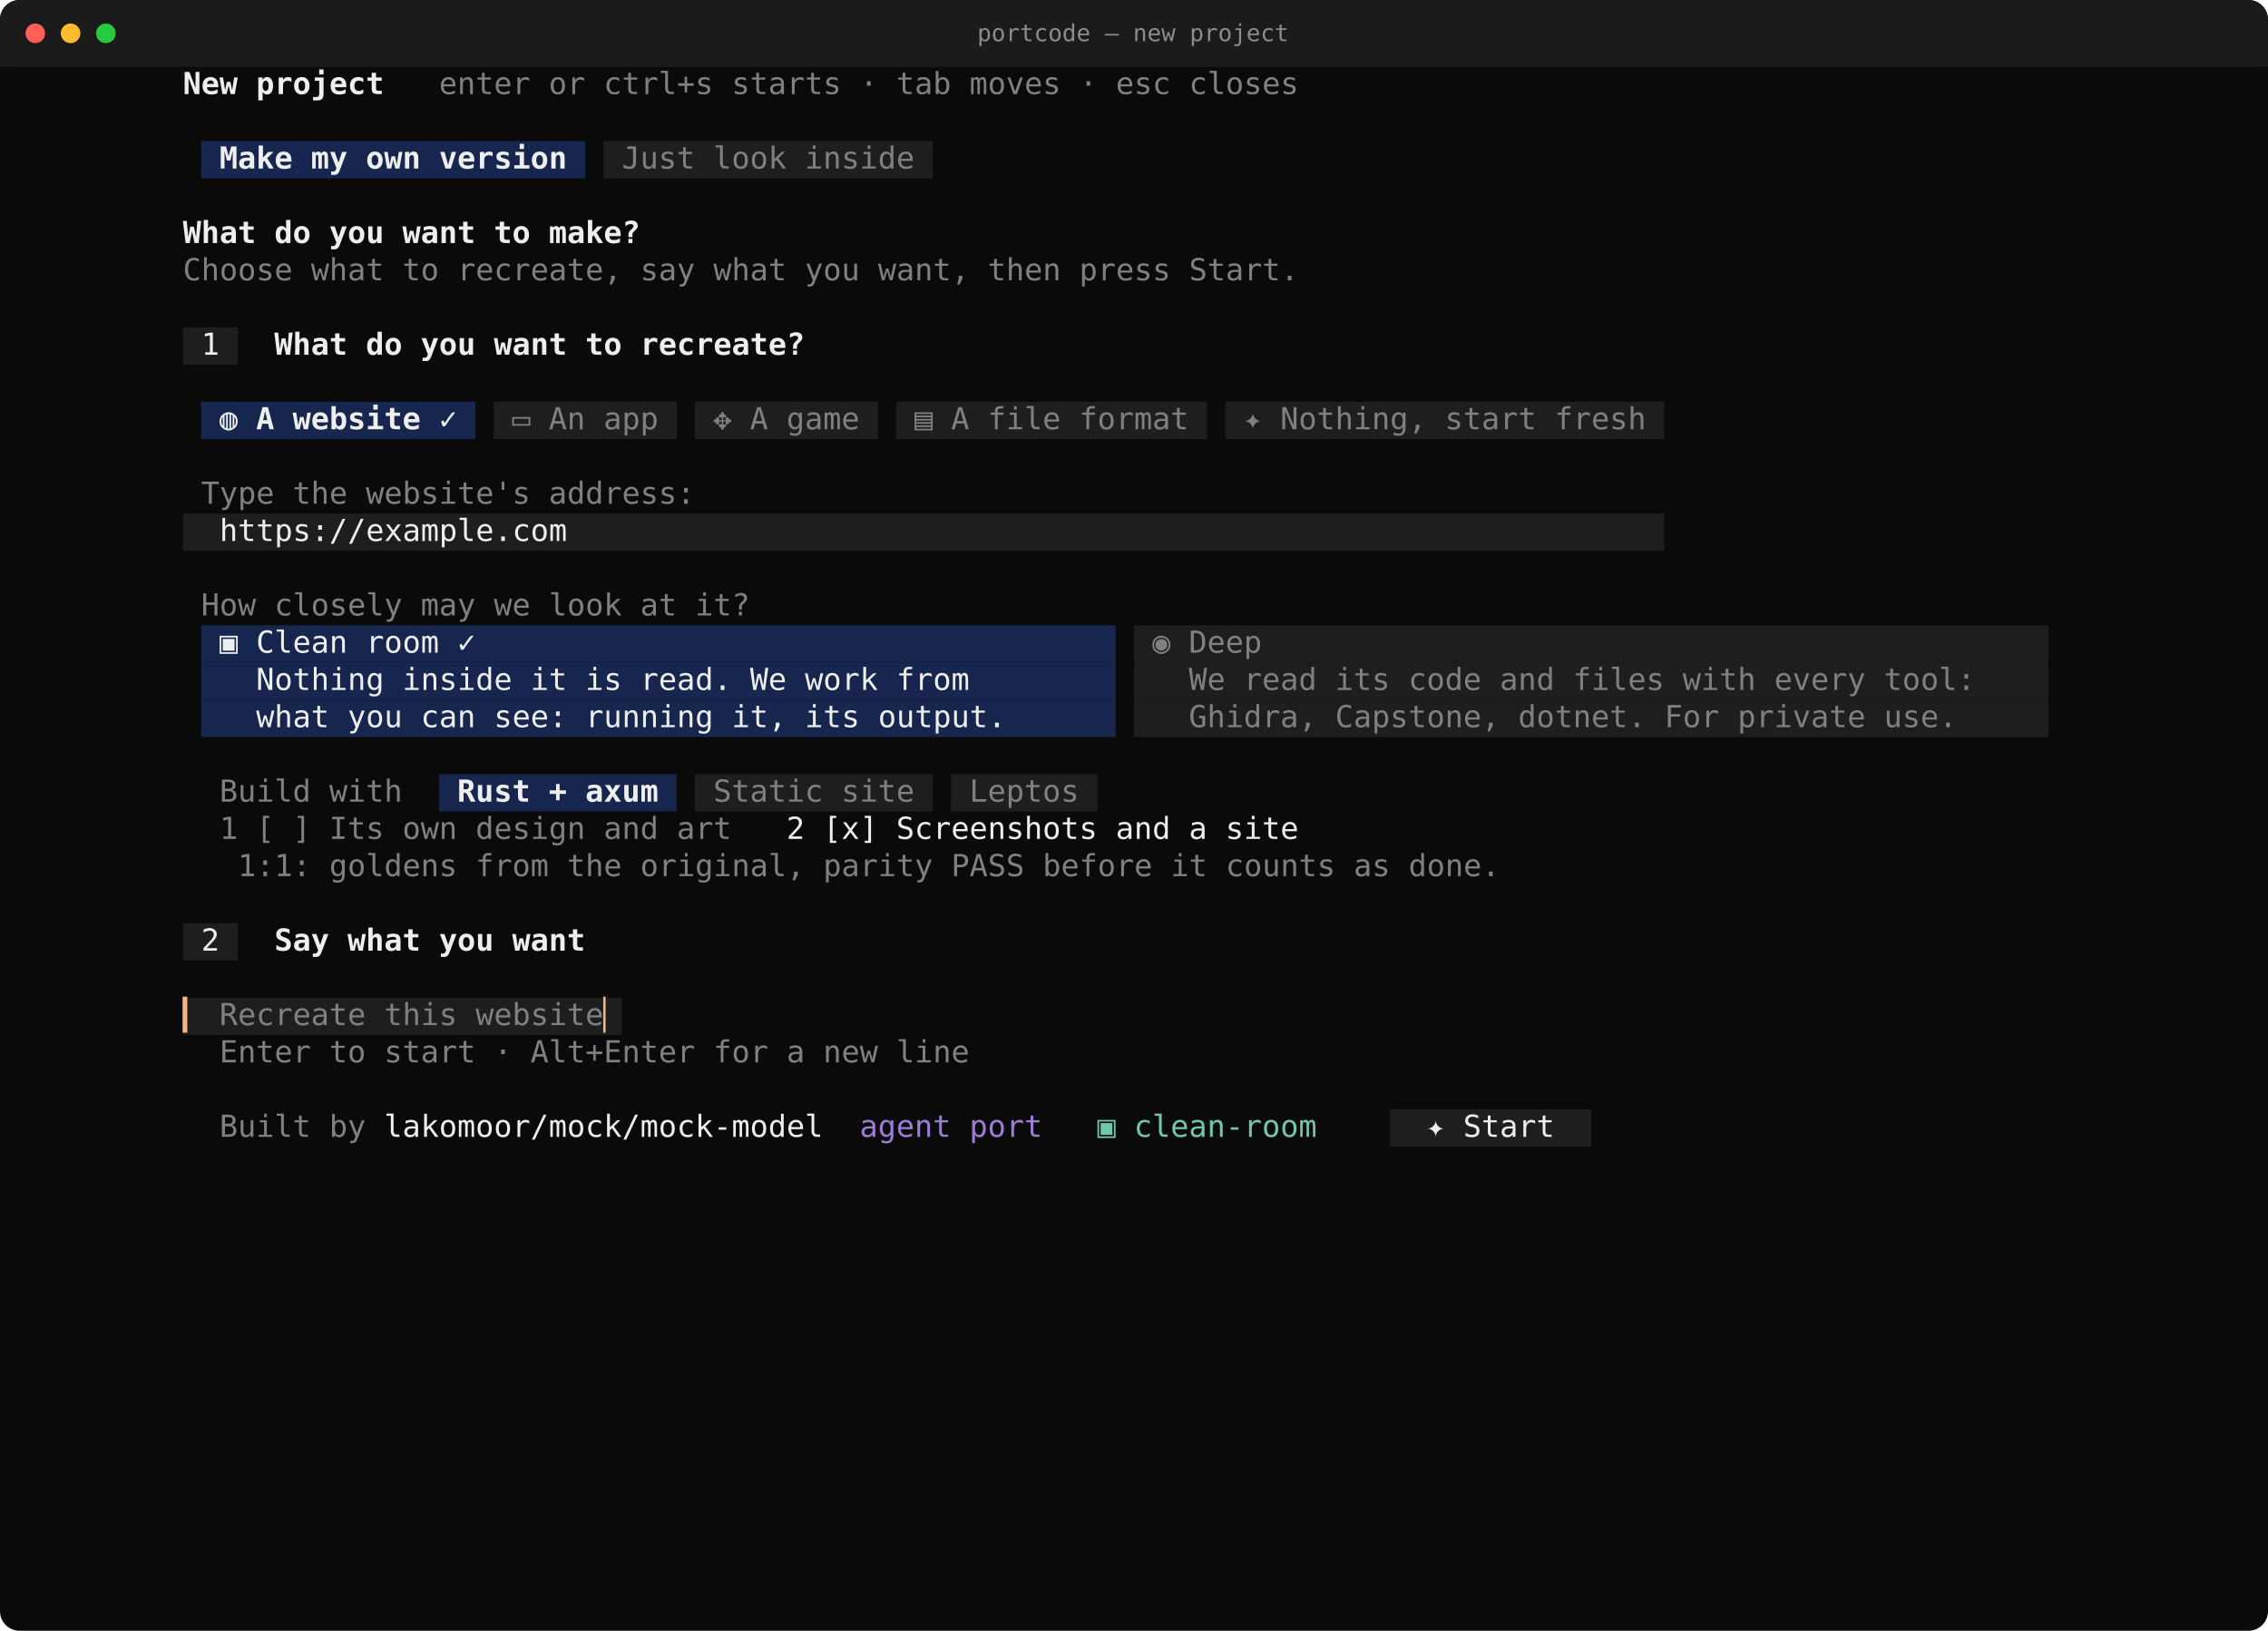
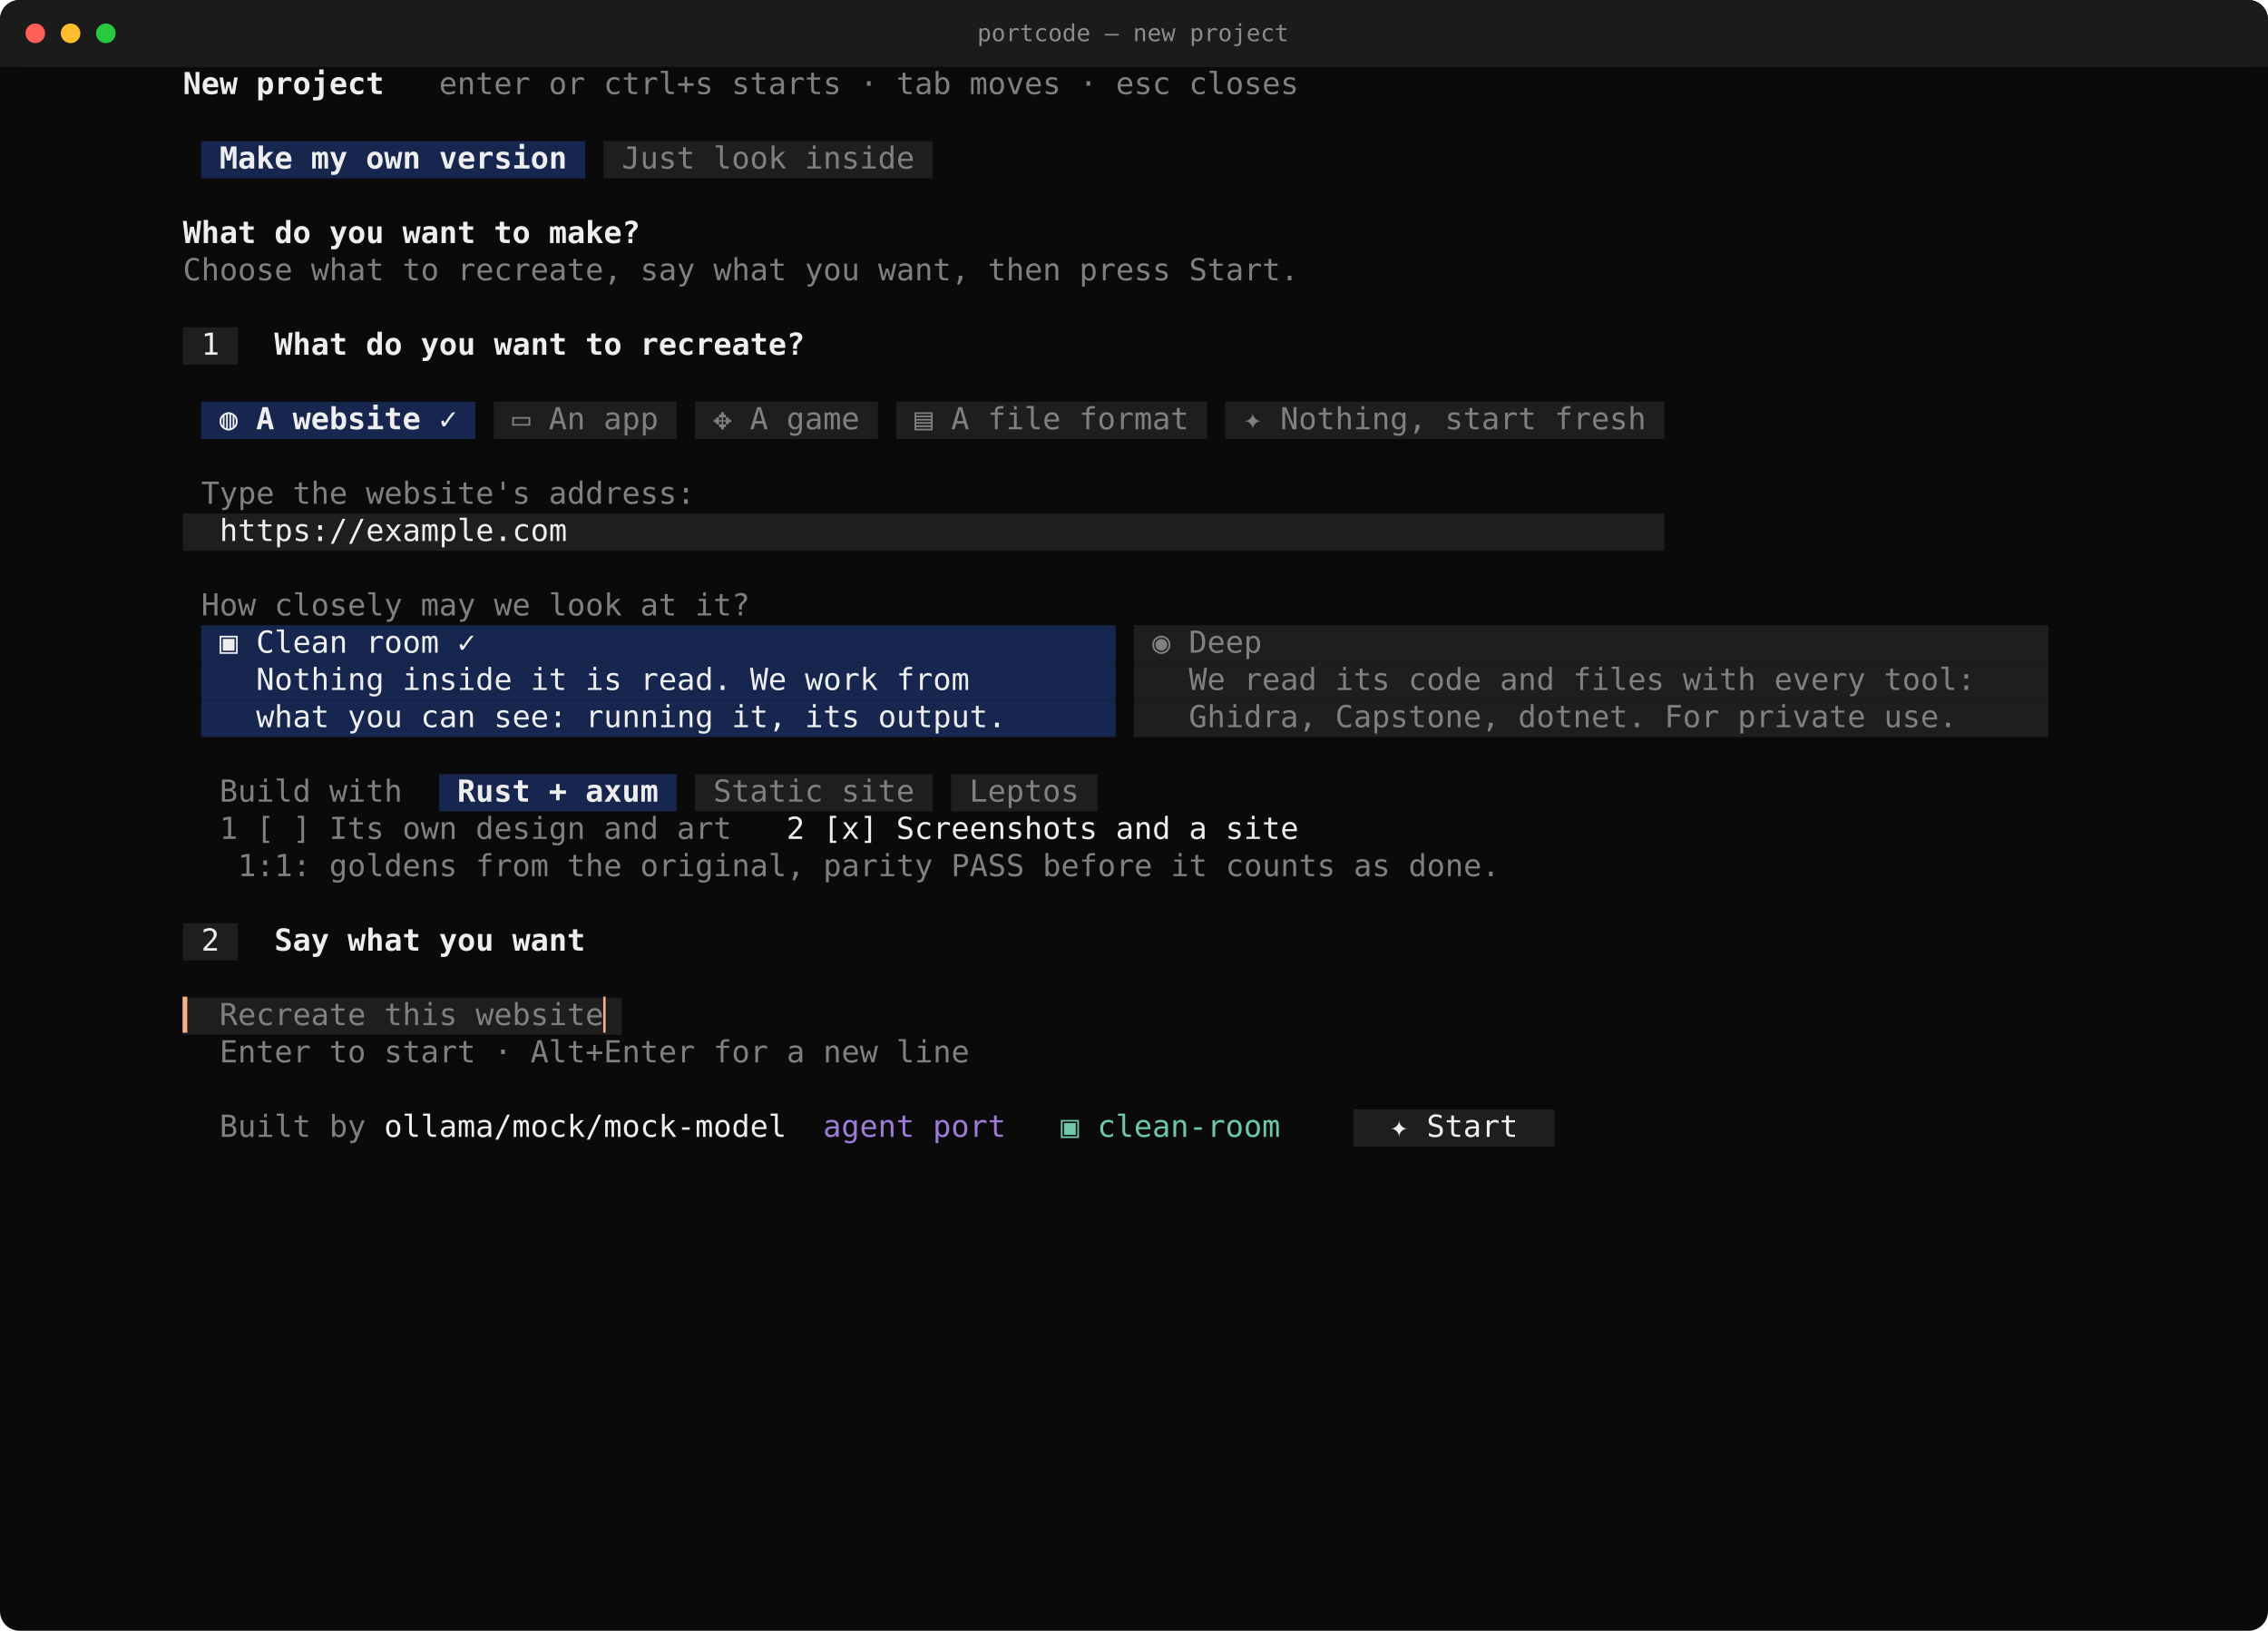
<svg xmlns="http://www.w3.org/2000/svg" width="1157" height="832" viewBox="0 0 1157 832" role="img" aria-label="portcode — new project">
  <rect width="1157" height="832" rx="10" fill="#0a0a0a" />
  <rect width="1157" height="34" rx="10" fill="#1b1b1b" />
  <rect y="24" width="1157" height="10" fill="#1b1b1b" />
  <circle cx="18" cy="17" r="5" fill="#ff5f56" />
  <circle cx="36" cy="17" r="5" fill="#ffbd2e" />
  <circle cx="54" cy="17" r="5" fill="#27c93f" />
  <text x="578" y="21" fill="#8b8b8b" font-family="ui-monospace,Menlo,monospace" font-size="12" text-anchor="middle">portcode — new project</text>
  <rect x="102.63" y="72.00" width="195.93" height="19" fill="#16264e" />
  <rect x="307.89" y="72.00" width="167.94" height="19" fill="#1e1e1e" />
  <rect x="93.30" y="167.00" width="27.99" height="19" fill="#1e1e1e" />
  <rect x="102.63" y="205.00" width="139.95" height="19" fill="#16264e" />
  <rect x="251.91" y="205.00" width="93.30" height="19" fill="#1e1e1e" />
  <rect x="354.54" y="205.00" width="93.30" height="19" fill="#1e1e1e" />
  <rect x="457.17" y="205.00" width="158.61" height="19" fill="#1e1e1e" />
  <rect x="625.11" y="205.00" width="223.92" height="19" fill="#1e1e1e" />
  <rect x="93.30" y="262.00" width="755.73" height="19" fill="#1e1e1e" />
  <rect x="102.63" y="319.00" width="466.50" height="19" fill="#16264e" />
  <rect x="578.46" y="319.00" width="466.50" height="19" fill="#1e1e1e" />
  <rect x="102.63" y="338.00" width="466.50" height="19" fill="#16264e" />
  <rect x="578.46" y="338.00" width="466.50" height="19" fill="#1e1e1e" />
  <rect x="102.63" y="357.00" width="466.50" height="19" fill="#16264e" />
  <rect x="578.46" y="357.00" width="466.50" height="19" fill="#1e1e1e" />
  <rect x="223.92" y="395.00" width="121.29" height="19" fill="#16264e" />
  <rect x="354.54" y="395.00" width="121.29" height="19" fill="#1e1e1e" />
  <rect x="485.16" y="395.00" width="74.64" height="19" fill="#1e1e1e" />
  <rect x="93.30" y="471.00" width="27.99" height="19" fill="#1e1e1e" />
  <rect x="93.30" y="509.00" width="223.92" height="19" fill="#1e1e1e" />
-   <rect x="709.08" y="566.00" width="102.63" height="19" fill="#1e1e1e" />
+   <rect x="690.42" y="566.00" width="102.63" height="19" fill="#1e1e1e" />
  <g font-family="ui-monospace,SFMono-Regular,Menlo,Consolas,'DejaVu Sans Mono',monospace" font-size="15.5" xml:space="preserve">
    <text x="93.30" y="48.00" fill="#eeeeee" textLength="102.63" lengthAdjust="spacingAndGlyphs" font-weight="700">New project</text>
    <text x="195.93" y="48.00" fill="#808080" textLength="466.50" lengthAdjust="spacingAndGlyphs">   enter or ctrl+s starts · tab moves · esc closes</text>
    <text x="102.63" y="86.00" fill="#eeeeee" textLength="195.93" lengthAdjust="spacingAndGlyphs" font-weight="700"> Make my own version </text>
    <text x="307.89" y="86.00" fill="#808080" textLength="167.94" lengthAdjust="spacingAndGlyphs"> Just look inside </text>
    <text x="93.30" y="124.00" fill="#eeeeee" textLength="233.25" lengthAdjust="spacingAndGlyphs" font-weight="700">What do you want to make?</text>
    <text x="93.30" y="143.00" fill="#808080" textLength="569.13" lengthAdjust="spacingAndGlyphs">Choose what to recreate, say what you want, then press Start.</text>
    <text x="0.00" y="181.00" fill="#eeeeee" textLength="121.29" lengthAdjust="spacingAndGlyphs">           1 </text>
    <text x="121.29" y="181.00" fill="#eeeeee" textLength="289.23" lengthAdjust="spacingAndGlyphs" font-weight="700">  What do you want to recreate?</text>
    <text x="102.63" y="219.00" fill="#eeeeee" textLength="139.95" lengthAdjust="spacingAndGlyphs" font-weight="700"> ◍ A website ✓ </text>
    <text x="251.91" y="219.00" fill="#808080" textLength="93.30" lengthAdjust="spacingAndGlyphs"> ▭ An app </text>
    <text x="354.54" y="219.00" fill="#808080" textLength="93.30" lengthAdjust="spacingAndGlyphs"> ✥ A game </text>
    <text x="457.17" y="219.00" fill="#808080" textLength="158.61" lengthAdjust="spacingAndGlyphs"> ▤ A file format </text>
    <text x="625.11" y="219.00" fill="#808080" textLength="223.92" lengthAdjust="spacingAndGlyphs"> ✦ Nothing, start fresh </text>
    <text x="93.30" y="257.00" fill="#808080" textLength="261.24" lengthAdjust="spacingAndGlyphs"> Type the website's address:</text>
    <text x="0.00" y="276.00" fill="#eeeeee" textLength="1156.92" lengthAdjust="spacingAndGlyphs">            https://example.com                                                                                             </text>
    <text x="93.30" y="314.00" fill="#808080" textLength="289.23" lengthAdjust="spacingAndGlyphs"> How closely may we look at it?</text>
    <text x="0.00" y="333.00" fill="#eeeeee" textLength="578.46" lengthAdjust="spacingAndGlyphs">            ▣ Clean room ✓                                    </text>
    <text x="578.46" y="333.00" fill="#808080" textLength="466.50" lengthAdjust="spacingAndGlyphs"> ◉ Deep                                           </text>
    <text x="0.00" y="352.00" fill="#eeeeee" textLength="578.46" lengthAdjust="spacingAndGlyphs">              Nothing inside it is read. We work from         </text>
    <text x="578.46" y="352.00" fill="#808080" textLength="466.50" lengthAdjust="spacingAndGlyphs">   We read its code and files with every tool:    </text>
    <text x="0.00" y="371.00" fill="#eeeeee" textLength="578.46" lengthAdjust="spacingAndGlyphs">              what you can see: running it, its output.       </text>
    <text x="578.46" y="371.00" fill="#808080" textLength="466.50" lengthAdjust="spacingAndGlyphs">   Ghidra, Capstone, dotnet. For private use.     </text>
    <text x="102.63" y="409.00" fill="#808080" textLength="121.29" lengthAdjust="spacingAndGlyphs"> Build with  </text>
    <text x="223.92" y="409.00" fill="#eeeeee" textLength="121.29" lengthAdjust="spacingAndGlyphs" font-weight="700"> Rust + axum </text>
    <text x="354.54" y="409.00" fill="#808080" textLength="121.29" lengthAdjust="spacingAndGlyphs"> Static site </text>
    <text x="485.16" y="409.00" fill="#808080" textLength="74.64" lengthAdjust="spacingAndGlyphs"> Leptos </text>
    <text x="102.63" y="428.00" fill="#808080" textLength="279.90" lengthAdjust="spacingAndGlyphs"> 1 [ ] Its own design and art </text>
    <text x="382.53" y="428.00" fill="#eeeeee" textLength="774.39" lengthAdjust="spacingAndGlyphs">  2 [x] Screenshots and a site                                                     </text>
    <text x="93.30" y="447.00" fill="#808080" textLength="671.76" lengthAdjust="spacingAndGlyphs">   1:1: goldens from the original, parity PASS before it counts as done.</text>
    <text x="0.00" y="485.00" fill="#eeeeee" textLength="121.29" lengthAdjust="spacingAndGlyphs">           2 </text>
    <text x="121.29" y="485.00" fill="#eeeeee" textLength="177.27" lengthAdjust="spacingAndGlyphs" font-weight="700">  Say what you want</text>
    <text x="93.30" y="523.00" fill="#fab283" textLength="9.33" lengthAdjust="spacingAndGlyphs">▎</text>
    <text x="102.63" y="523.00" fill="#808080" textLength="205.26" lengthAdjust="spacingAndGlyphs"> Recreate this website</text>
    <text x="307.89" y="523.00" fill="#fab283" textLength="9.33" lengthAdjust="spacingAndGlyphs">▏</text>
    <text x="93.30" y="542.00" fill="#808080" textLength="401.19" lengthAdjust="spacingAndGlyphs">  Enter to start · Alt+Enter for a new line</text>
    <text x="102.63" y="580.00" fill="#808080" textLength="93.30" lengthAdjust="spacingAndGlyphs"> Built by </text>
-     <text x="195.93" y="580.00" fill="#eeeeee" textLength="223.92" lengthAdjust="spacingAndGlyphs">lakomoor/mock/mock-model</text>
-     <text x="419.85" y="580.00" fill="#9d7cd8" textLength="130.62" lengthAdjust="spacingAndGlyphs">  agent port  </text>
-     <text x="550.47" y="580.00" fill="#70c8aa" textLength="130.62" lengthAdjust="spacingAndGlyphs"> ▣ clean-room </text>
-     <text x="681.09" y="580.00" fill="#eeeeee" textLength="475.83" lengthAdjust="spacingAndGlyphs">     ✦ Start                                       </text>
+     <text x="195.93" y="580.00" fill="#eeeeee" textLength="205.26" lengthAdjust="spacingAndGlyphs">ollama/mock/mock-model</text>
+     <text x="401.19" y="580.00" fill="#9d7cd8" textLength="130.62" lengthAdjust="spacingAndGlyphs">  agent port  </text>
+     <text x="531.81" y="580.00" fill="#70c8aa" textLength="130.62" lengthAdjust="spacingAndGlyphs"> ▣ clean-room </text>
+     <text x="662.43" y="580.00" fill="#eeeeee" textLength="494.49" lengthAdjust="spacingAndGlyphs">     ✦ Start                                         </text>
  </g>
</svg>
